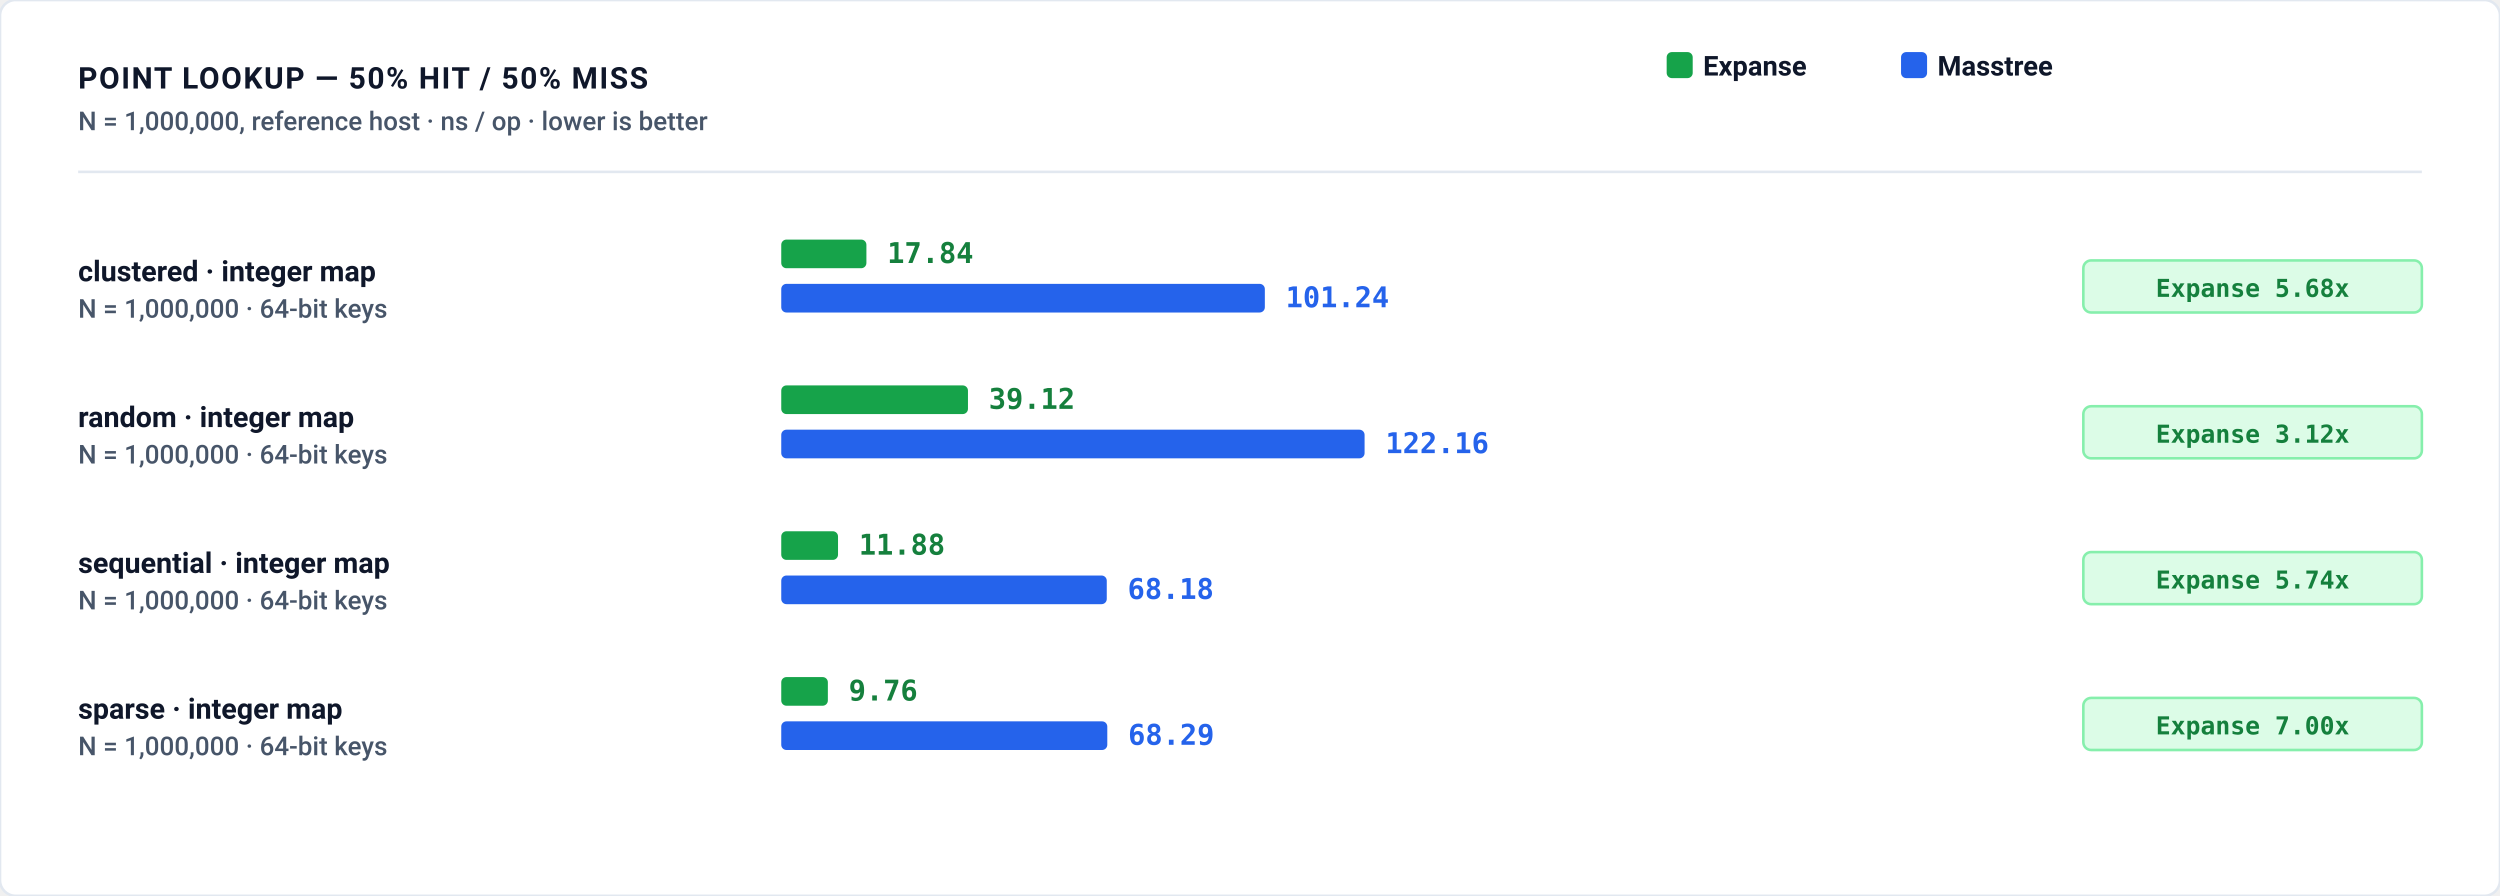
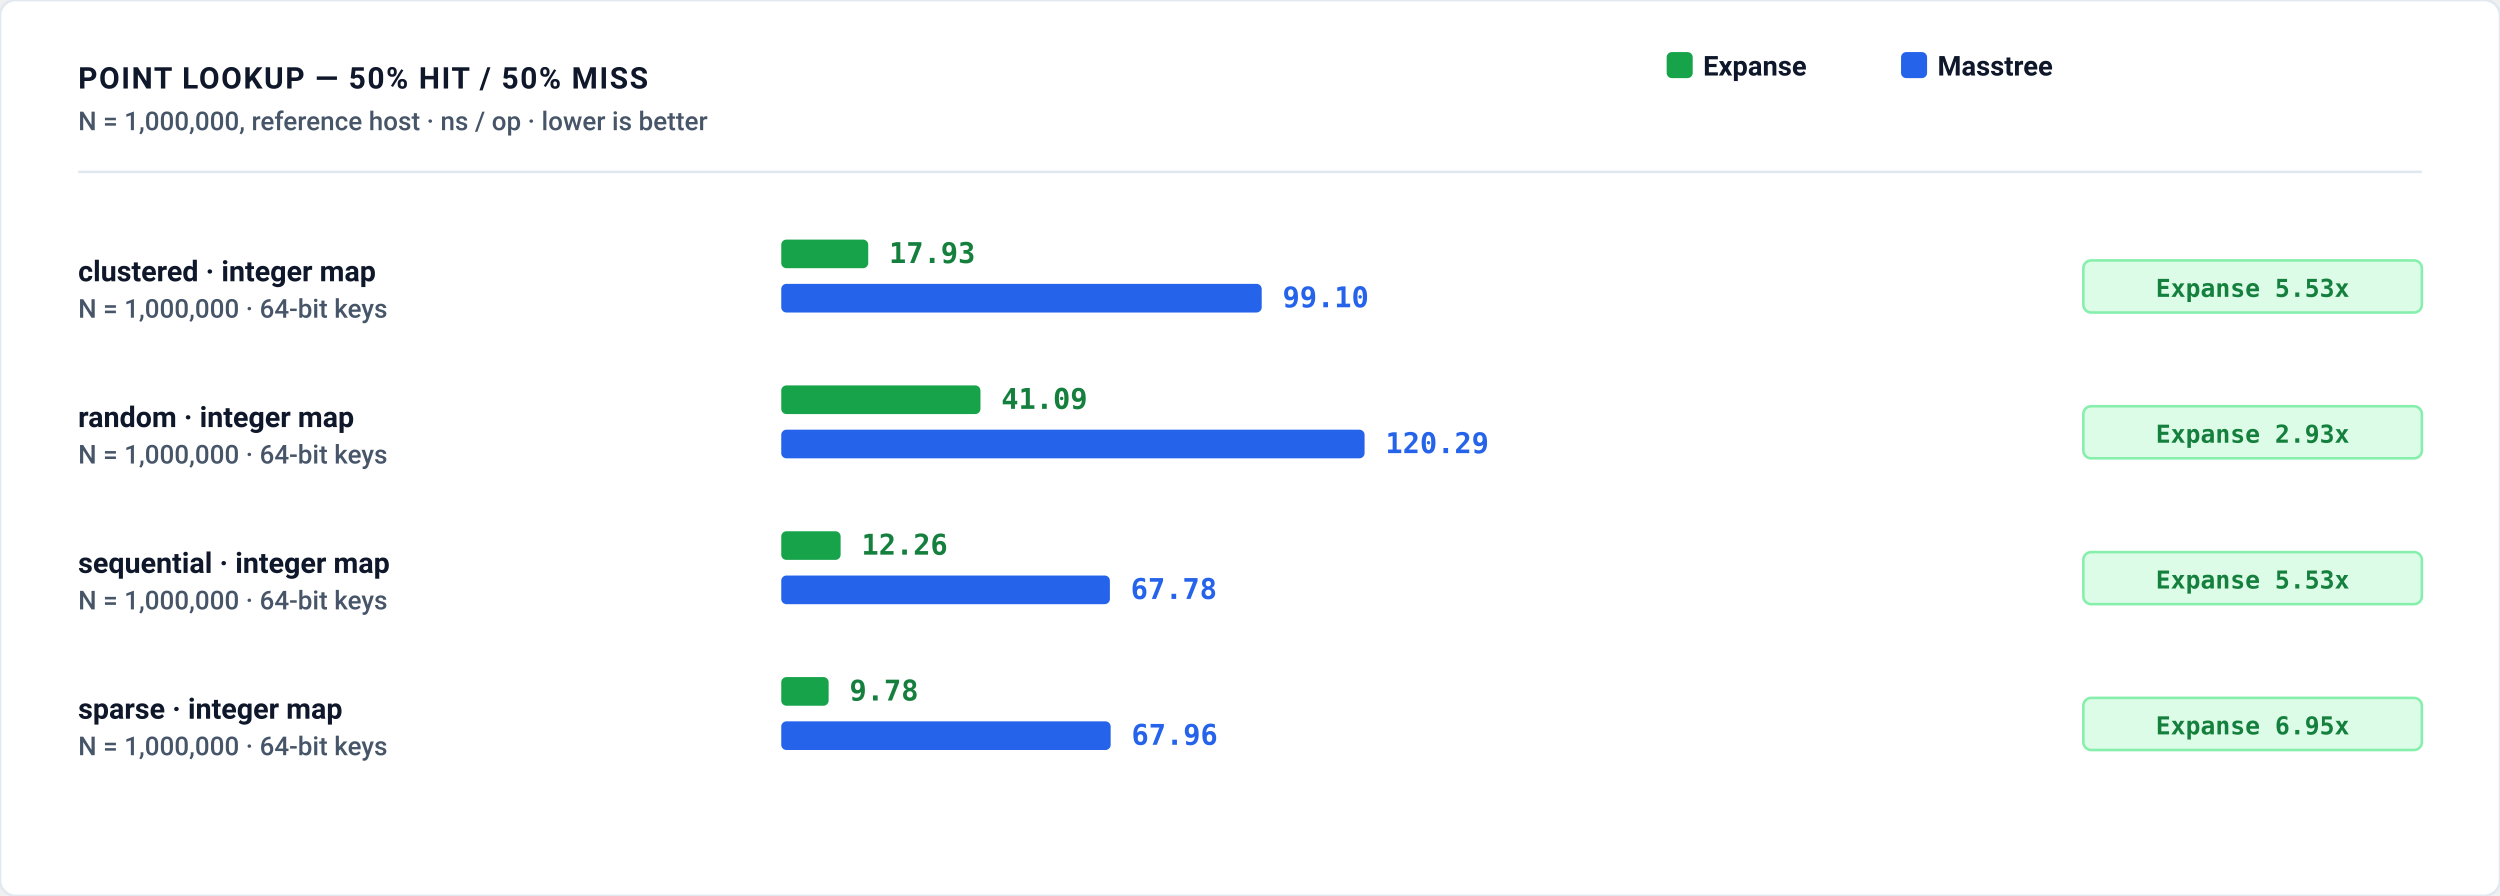
<svg xmlns="http://www.w3.org/2000/svg" role="img" viewBox="0 0 960 344" width="100%" height="100%">
  <defs>
    <style>
      .bg { fill: #ffffff; }
      .border { stroke: #e2e8f0; stroke-width: 1px; fill: none; }
      .grid { stroke: #f1f5f9; stroke-width: 1px; stroke-dasharray: 2,3; }
      .axis { stroke: #cbd5e1; stroke-width: 1.5px; }
      .divider { stroke: #e2e8f0; stroke-width: 1px; }

      .t-title { font-family: -apple-system, BlinkMacSystemFont, "Segoe UI", Roboto, Helvetica, Arial, sans-serif; font-size: 11.5px; font-weight: 700; letter-spacing: 0.6px; fill: #0f172a; text-transform: uppercase; }
      .t-sub { font-family: -apple-system, BlinkMacSystemFont, "Segoe UI", Roboto, Helvetica, Arial, sans-serif; font-size: 10px; font-weight: 500; fill: #475569; }
      .t-unit { font-family: ui-monospace, SFMono-Regular, Menlo, Monaco, Consolas, monospace; font-size: 10px; font-weight: 600; fill: #475569; }
      .t-axis-label { font-family: ui-monospace, SFMono-Regular, Menlo, Monaco, Consolas, monospace; font-size: 9.5px; font-weight: 500; fill: #64748b; }
      .t-bar-label { font-family: -apple-system, BlinkMacSystemFont, "Segoe UI", Roboto, Helvetica, Arial, sans-serif; font-size: 11px; font-weight: 700; fill: #0f172a; }
      .t-legend { font-family: -apple-system, BlinkMacSystemFont, "Segoe UI", Roboto, Helvetica, Arial, sans-serif; font-size: 10.5px; font-weight: 600; fill: #0f172a; }

      .t-val-accent { font-family: ui-monospace, SFMono-Regular, Menlo, Monaco, Consolas, monospace; font-size: 11px; font-weight: 700; fill: #15803d; }
      .t-val-blue { font-family: ui-monospace, SFMono-Regular, Menlo, Monaco, Consolas, monospace; font-size: 11px; font-weight: 600; fill: #2563eb; }
      .t-note { font-family: -apple-system, BlinkMacSystemFont, "Segoe UI", Roboto, Helvetica, Arial, sans-serif; font-size: 9.5px; font-weight: 500; fill: #64748b; }

      .b-expanse { fill: #16a34a; }
      .b-art { fill: #2563eb; }
      .b-masstree { fill: #2563eb; }
      .b-btree { fill: #d97706; }
      .b-hashmap { fill: #7c3aed; }

      .badge-win { fill: #dcfce7; stroke: #86efac; stroke-width: 1px; }
      .badge-win-text { font-family: ui-monospace, SFMono-Regular, Menlo, Monaco, Consolas, monospace; font-size: 9.5px; font-weight: 700; fill: #15803d; text-anchor: middle; }
      .badge-loss { fill: #fef3c7; stroke: #fcd34d; stroke-width: 1px; }
      .badge-loss-text { font-family: ui-monospace, SFMono-Regular, Menlo, Monaco, Consolas, monospace; font-size: 9.5px; font-weight: 700; fill: #b45309; text-anchor: middle; }

      @media (prefers-color-scheme: dark) {
        .bg { fill: #0d1117; }
        .border { stroke: #30363d; }
        .grid { stroke: #21262d; }
        .axis { stroke: #484f58; }
        .divider { stroke: #21262d; }
        .t-title { fill: #f0f6fc; }
        .t-sub { fill: #94a3b8; }
        .t-unit { fill: #94a3b8; }
        .t-axis-label { fill: #94a3b8; }
        .t-bar-label { fill: #f8fafc; }
        .t-legend { fill: #f8fafc; }
        .t-val-accent { fill: #4ade80; }
        .t-val-blue { fill: #38bdf8; }
        .t-note { fill: #94a3b8; }
        .b-expanse { fill: #22c55e; }
        .b-art { fill: #3b82f6; }
        .b-masstree { fill: #3b82f6; }
        .b-btree { fill: #f59e0b; }
        .b-hashmap { fill: #a855f7; }
        .badge-win { fill: #052e16; stroke: #166534; }
        .badge-win-text { fill: #4ade80; }
        .badge-loss { fill: #451a03; stroke: #92400e; }
        .badge-loss-text { fill: #fbbf24; }
      }

      :root[data-theme="dark"] .bg, [data-theme="dark"] .bg { fill: #0d1117; }
      :root[data-theme="dark"] .border, [data-theme="dark"] .border { stroke: #30363d; }
      :root[data-theme="dark"] .grid, [data-theme="dark"] .grid { stroke: #21262d; }
      :root[data-theme="dark"] .axis, [data-theme="dark"] .axis { stroke: #484f58; }
      :root[data-theme="dark"] .divider, [data-theme="dark"] .divider { stroke: #21262d; }
      :root[data-theme="dark"] .t-title, [data-theme="dark"] .t-title { fill: #f0f6fc; }
      :root[data-theme="dark"] .t-sub, [data-theme="dark"] .t-sub { fill: #94a3b8; }
      :root[data-theme="dark"] .t-unit, [data-theme="dark"] .t-unit { fill: #94a3b8; }
      :root[data-theme="dark"] .t-axis-label, [data-theme="dark"] .t-axis-label { fill: #94a3b8; }
      :root[data-theme="dark"] .t-bar-label, [data-theme="dark"] .t-bar-label { fill: #f8fafc; }
      :root[data-theme="dark"] .t-legend, [data-theme="dark"] .t-legend { fill: #f8fafc; }
      :root[data-theme="dark"] .t-val-accent, [data-theme="dark"] .t-val-accent { fill: #4ade80; }
      :root[data-theme="dark"] .t-val-blue, [data-theme="dark"] .t-val-blue { fill: #38bdf8; }
      :root[data-theme="dark"] .t-note, [data-theme="dark"] .t-note { fill: #94a3b8; }
      :root[data-theme="dark"] .b-expanse, [data-theme="dark"] .b-expanse { fill: #22c55e; }
      :root[data-theme="dark"] .b-art, [data-theme="dark"] .b-art { fill: #3b82f6; }
      :root[data-theme="dark"] .b-masstree, [data-theme="dark"] .b-masstree { fill: #3b82f6; }
      :root[data-theme="dark"] .b-btree, [data-theme="dark"] .b-btree { fill: #f59e0b; }
      :root[data-theme="dark"] .b-hashmap, [data-theme="dark"] .b-hashmap { fill: #a855f7; }
      :root[data-theme="dark"] .badge-win, [data-theme="dark"] .badge-win { fill: #052e16; stroke: #166534; }
      :root[data-theme="dark"] .badge-win-text, [data-theme="dark"] .badge-win-text { fill: #4ade80; }
      :root[data-theme="dark"] .badge-loss, [data-theme="dark"] .badge-loss { fill: #451a03; stroke: #92400e; }
      :root[data-theme="dark"] .badge-loss-text, [data-theme="dark"] .badge-loss-text { fill: #fbbf24; }
    </style>
  </defs>
  <rect width="100%" height="100%" class="bg" rx="6" />
  <rect width="100%" height="100%" class="border" rx="6" />
  <text x="30" y="34" class="t-title">POINT LOOKUP — 50% HIT / 50% MISS</text>
  <text x="30" y="50" class="t-sub">N = 1,000,000, reference host · ns / op · lower is better</text>
  <g transform="translate(640, 20)">
    <rect x="0" y="0" width="10" height="10" rx="2" class="b-expanse" />
    <text x="14" y="9" class="t-legend">Expanse</text>
    <rect x="90" y="0" width="10" height="10" rx="2" class="b-masstree" />
    <text x="104" y="9" class="t-legend">Masstree</text>
  </g>
  <line x1="30" y1="66" x2="930" y2="66" class="divider" />
  <text x="30" y="108" class="t-bar-label">clustered · integer map</text>
  <text x="30" y="122" class="t-sub">N = 1,000,000 · 64-bit keys</text>
-   <rect x="300" y="92" width="32.7" height="11" rx="2" class="b-expanse" />
-   <text x="340.7" y="101" class="t-val-accent">17.84</text>
-   <rect x="300" y="109" width="185.7" height="11" rx="2" class="b-masstree" />
-   <text x="493.7" y="118" class="t-val-blue">101.24</text>
+   <rect x="300" y="92" width="33.4" height="11" rx="2" class="b-expanse" />
+   <text x="341.4" y="101" class="t-val-accent">17.93</text>
+   <rect x="300" y="109" width="184.5" height="11" rx="2" class="b-masstree" />
+   <text x="492.5" y="118" class="t-val-blue">99.10</text>
  <rect x="800" y="100" width="130" height="20" rx="3" class="badge-win" />
-   <text x="865" y="114" class="badge-win-text">Expanse 5.68x</text>
+   <text x="865" y="114" class="badge-win-text">Expanse 5.53x</text>
  <text x="30" y="164" class="t-bar-label">random · integer map</text>
  <text x="30" y="178" class="t-sub">N = 1,000,000 · 64-bit keys</text>
-   <rect x="300" y="148" width="71.7" height="11" rx="2" class="b-expanse" />
-   <text x="379.7" y="157" class="t-val-accent">39.12</text>
+   <rect x="300" y="148" width="76.5" height="11" rx="2" class="b-expanse" />
+   <text x="384.5" y="157" class="t-val-accent">41.09</text>
  <rect x="300" y="165" width="224.0" height="11" rx="2" class="b-masstree" />
-   <text x="532.0" y="174" class="t-val-blue">122.16</text>
+   <text x="532.0" y="174" class="t-val-blue">120.29</text>
  <rect x="800" y="156" width="130" height="20" rx="3" class="badge-win" />
-   <text x="865" y="170" class="badge-win-text">Expanse 3.12x</text>
+   <text x="865" y="170" class="badge-win-text">Expanse 2.93x</text>
  <text x="30" y="220" class="t-bar-label">sequential · integer map</text>
  <text x="30" y="234" class="t-sub">N = 1,000,000 · 64-bit keys</text>
-   <rect x="300" y="204" width="21.8" height="11" rx="2" class="b-expanse" />
-   <text x="329.8" y="213" class="t-val-accent">11.88</text>
-   <rect x="300" y="221" width="125.0" height="11" rx="2" class="b-masstree" />
-   <text x="433.0" y="230" class="t-val-blue">68.18</text>
+   <rect x="300" y="204" width="22.8" height="11" rx="2" class="b-expanse" />
+   <text x="330.8" y="213" class="t-val-accent">12.26</text>
+   <rect x="300" y="221" width="126.2" height="11" rx="2" class="b-masstree" />
+   <text x="434.2" y="230" class="t-val-blue">67.78</text>
  <rect x="800" y="212" width="130" height="20" rx="3" class="badge-win" />
-   <text x="865" y="226" class="badge-win-text">Expanse 5.74x</text>
+   <text x="865" y="226" class="badge-win-text">Expanse 5.53x</text>
  <text x="30" y="276" class="t-bar-label">sparse · integer map</text>
  <text x="30" y="290" class="t-sub">N = 1,000,000 · 64-bit keys</text>
-   <rect x="300" y="260" width="17.9" height="11" rx="2" class="b-expanse" />
-   <text x="325.9" y="269" class="t-val-accent">9.76</text>
-   <rect x="300" y="277" width="125.2" height="11" rx="2" class="b-masstree" />
-   <text x="433.2" y="286" class="t-val-blue">68.29</text>
+   <rect x="300" y="260" width="18.2" height="11" rx="2" class="b-expanse" />
+   <text x="326.2" y="269" class="t-val-accent">9.78</text>
+   <rect x="300" y="277" width="126.5" height="11" rx="2" class="b-masstree" />
+   <text x="434.5" y="286" class="t-val-blue">67.96</text>
  <rect x="800" y="268" width="130" height="20" rx="3" class="badge-win" />
-   <text x="865" y="282" class="badge-win-text">Expanse 7.00x</text>
+   <text x="865" y="282" class="badge-win-text">Expanse 6.95x</text>
</svg>
